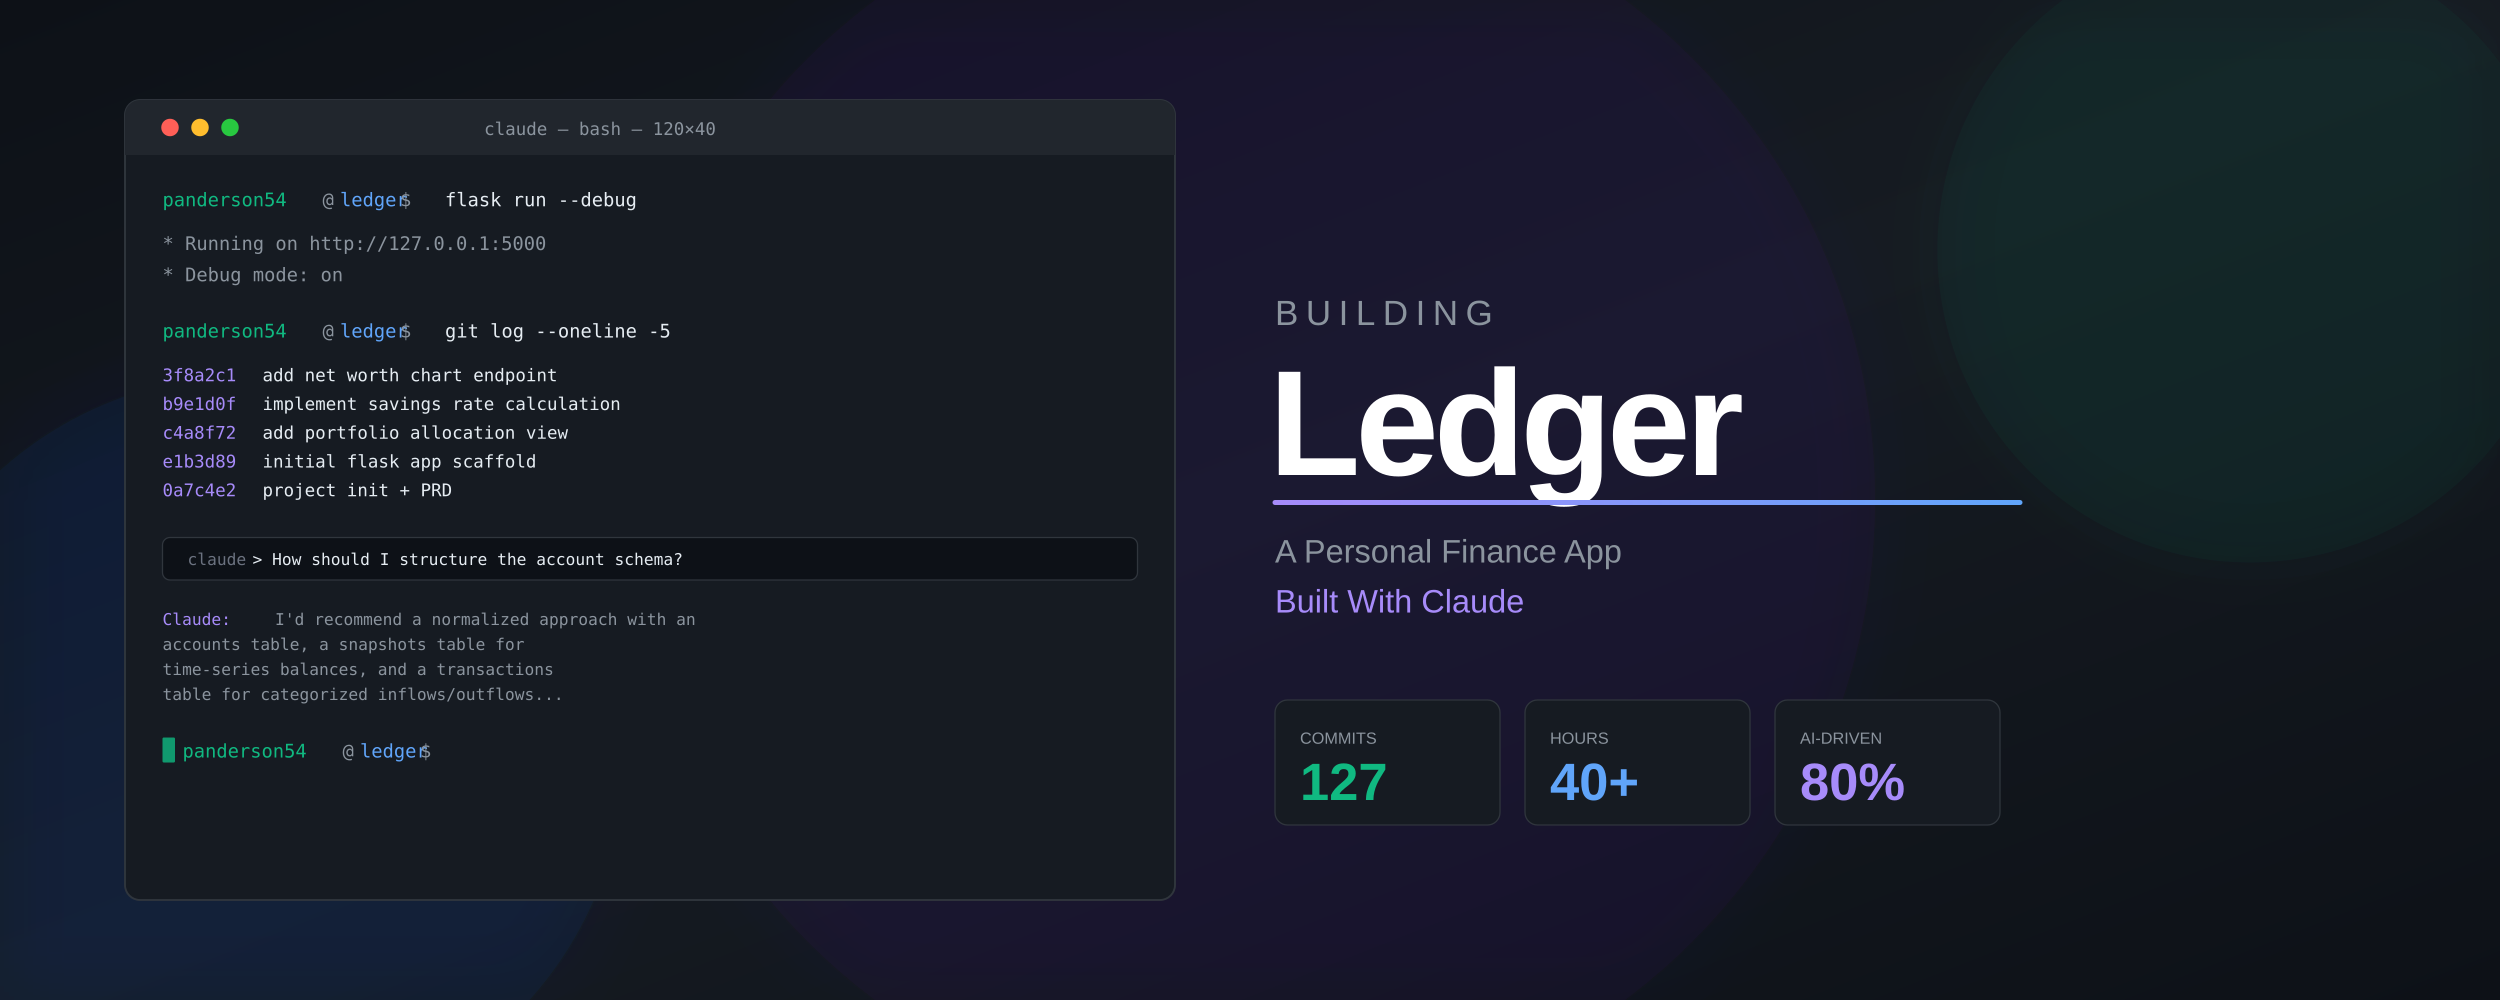
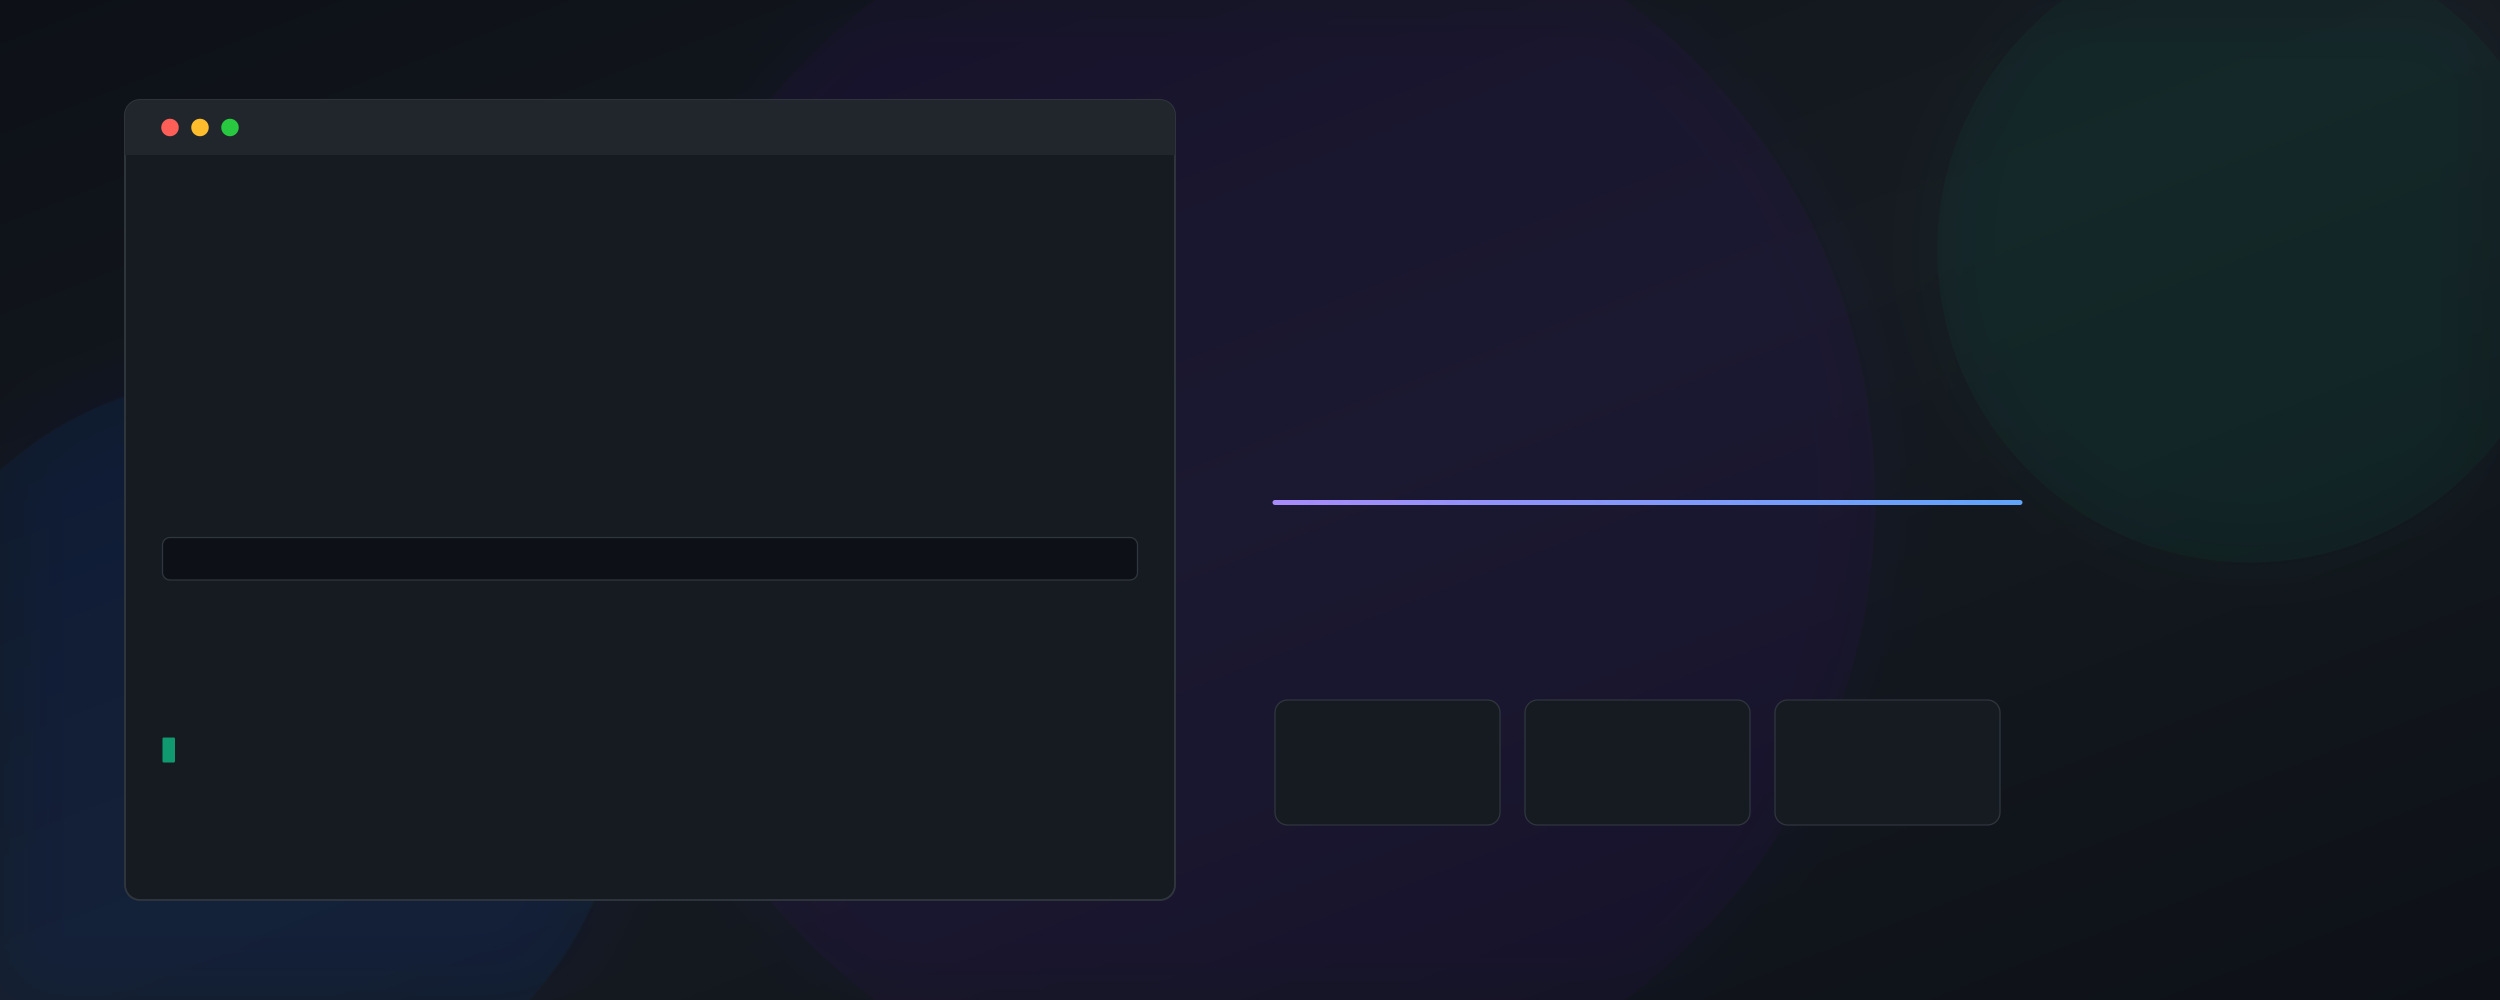
<svg xmlns="http://www.w3.org/2000/svg" viewBox="0 0 2000 800" width="2000" height="800">
  <defs>
    <linearGradient id="bg3" x1="0%" y1="0%" x2="100%" y2="100%">
      <stop offset="0%" style="stop-color:#0d1117" />
      <stop offset="50%" style="stop-color:#161b22" />
      <stop offset="100%" style="stop-color:#0d1117" />
    </linearGradient>
    <linearGradient id="terminalGrad" x1="0%" y1="0%" x2="100%" y2="0%">
      <stop offset="0%" style="stop-color:#a78bfa" />
      <stop offset="100%" style="stop-color:#60a5fa" />
    </linearGradient>
    <linearGradient id="greenLine" x1="0%" y1="0%" x2="100%" y2="0%">
      <stop offset="0%" style="stop-color:#10b981" />
      <stop offset="100%" style="stop-color:#34d399" />
    </linearGradient>
    <filter id="termglow">
      <feGaussianBlur stdDeviation="4" result="blur" />
      <feMerge>
        <feMergeNode in="blur" />
        <feMergeNode in="SourceGraphic" />
      </feMerge>
    </filter>
    <filter id="bgglow">
      <feGaussianBlur stdDeviation="30" result="blur" />
      <feMerge>
        <feMergeNode in="blur" />
        <feMergeNode in="SourceGraphic" />
      </feMerge>
    </filter>
  </defs>
  <rect width="2000" height="800" fill="url(#bg3)" />
  <circle cx="1000" cy="400" r="500" fill="#7c3aed" fill-opacity="0.04" filter="url(#bgglow)" />
  <circle cx="200" cy="600" r="300" fill="#2563eb" fill-opacity="0.06" filter="url(#bgglow)" />
  <circle cx="1800" cy="200" r="250" fill="#10b981" fill-opacity="0.04" filter="url(#bgglow)" />
  <rect x="100" y="80" width="840" height="640" rx="12" fill="#161b22" stroke="#30363d" stroke-width="1.5" />
  <rect x="100" y="80" width="840" height="44" rx="12" fill="#21262d" />
  <rect x="100" y="104" width="840" height="20" fill="#21262d" />
  <circle cx="136" cy="102" r="7" fill="#ff5f57" />
  <circle cx="160" cy="102" r="7" fill="#ffbd2e" />
  <circle cx="184" cy="102" r="7" fill="#28c840" />
-   <text x="480" y="108" font-family="'SF Mono', 'Fira Code', monospace" font-size="14" fill="#8b949e" text-anchor="middle">claude — bash — 120×40</text>
-   <text x="130" y="165" font-family="'SF Mono', 'Fira Code', monospace" font-size="15" fill="#10b981">panderson54</text>
-   <text x="258" y="165" font-family="'SF Mono', 'Fira Code', monospace" font-size="15" fill="#8b949e">@</text>
-   <text x="272" y="165" font-family="'SF Mono', 'Fira Code', monospace" font-size="15" fill="#60a5fa">ledger</text>
-   <text x="320" y="165" font-family="'SF Mono', 'Fira Code', monospace" font-size="15" fill="#8b949e"> $ </text>
-   <text x="356" y="165" font-family="'SF Mono', 'Fira Code', monospace" font-size="15" fill="#e6edf3">flask run --debug</text>
-   <text x="130" y="200" font-family="'SF Mono', 'Fira Code', monospace" font-size="15" fill="#8b949e"> * Running on http://127.0.0.1:5000</text>
-   <text x="130" y="225" font-family="'SF Mono', 'Fira Code', monospace" font-size="15" fill="#8b949e"> * Debug mode: on</text>
-   <text x="130" y="270" font-family="'SF Mono', 'Fira Code', monospace" font-size="15" fill="#10b981">panderson54</text>
-   <text x="258" y="270" font-family="'SF Mono', 'Fira Code', monospace" font-size="15" fill="#8b949e">@</text>
-   <text x="272" y="270" font-family="'SF Mono', 'Fira Code', monospace" font-size="15" fill="#60a5fa">ledger</text>
-   <text x="320" y="270" font-family="'SF Mono', 'Fira Code', monospace" font-size="15" fill="#8b949e"> $ </text>
-   <text x="356" y="270" font-family="'SF Mono', 'Fira Code', monospace" font-size="15" fill="#e6edf3">git log --oneline -5</text>
-   <text x="130" y="305" font-family="'SF Mono', 'Fira Code', monospace" font-size="14" fill="#a78bfa">3f8a2c1</text>
-   <text x="210" y="305" font-family="'SF Mono', 'Fira Code', monospace" font-size="14" fill="#e6edf3"> add net worth chart endpoint</text>
-   <text x="130" y="328" font-family="'SF Mono', 'Fira Code', monospace" font-size="14" fill="#a78bfa">b9e1d0f</text>
-   <text x="210" y="328" font-family="'SF Mono', 'Fira Code', monospace" font-size="14" fill="#e6edf3"> implement savings rate calculation</text>
-   <text x="130" y="351" font-family="'SF Mono', 'Fira Code', monospace" font-size="14" fill="#a78bfa">c4a8f72</text>
-   <text x="210" y="351" font-family="'SF Mono', 'Fira Code', monospace" font-size="14" fill="#e6edf3"> add portfolio allocation view</text>
-   <text x="130" y="374" font-family="'SF Mono', 'Fira Code', monospace" font-size="14" fill="#a78bfa">e1b3d89</text>
-   <text x="210" y="374" font-family="'SF Mono', 'Fira Code', monospace" font-size="14" fill="#e6edf3"> initial flask app scaffold</text>
-   <text x="130" y="397" font-family="'SF Mono', 'Fira Code', monospace" font-size="14" fill="#a78bfa">0a7c4e2</text>
-   <text x="210" y="397" font-family="'SF Mono', 'Fira Code', monospace" font-size="14" fill="#e6edf3"> project init + PRD</text>
  <rect x="130" y="430" width="780" height="34" rx="6" fill="#0d1117" stroke="#30363d" stroke-width="1" />
-   <text x="150" y="452" font-family="'SF Mono', 'Fira Code', monospace" font-size="13" fill="#6b7280">claude</text>
-   <text x="202" y="452" font-family="'SF Mono', 'Fira Code', monospace" font-size="13" fill="#e6edf3"> &gt; How should I structure the account schema?</text>
-   <text x="130" y="500" font-family="'SF Mono', 'Fira Code', monospace" font-size="13" fill="#a78bfa">Claude: </text>
-   <text x="220" y="500" font-family="'SF Mono', 'Fira Code', monospace" font-size="13" fill="#8b949e">I'd recommend a normalized approach with an</text>
-   <text x="130" y="520" font-family="'SF Mono', 'Fira Code', monospace" font-size="13" fill="#8b949e">       accounts table, a snapshots table for</text>
-   <text x="130" y="540" font-family="'SF Mono', 'Fira Code', monospace" font-size="13" fill="#8b949e">       time-series balances, and a transactions</text>
-   <text x="130" y="560" font-family="'SF Mono', 'Fira Code', monospace" font-size="13" fill="#8b949e">       table for categorized inflows/outflows...</text>
  <rect x="130" y="590" width="10" height="20" rx="1" fill="#10b981" fill-opacity="0.8" />
-   <text x="146" y="606" font-family="'SF Mono', 'Fira Code', monospace" font-size="15" fill="#10b981">panderson54</text>
-   <text x="274" y="606" font-family="'SF Mono', 'Fira Code', monospace" font-size="15" fill="#8b949e">@</text>
-   <text x="288" y="606" font-family="'SF Mono', 'Fira Code', monospace" font-size="15" fill="#60a5fa">ledger</text>
-   <text x="336" y="606" font-family="'SF Mono', 'Fira Code', monospace" font-size="15" fill="#8b949e"> $ </text>
-   <text x="1020" y="260" font-family="'Segoe UI', Arial, sans-serif" font-size="28" font-weight="300" fill="#8b949e" letter-spacing="6">BUILDING</text>
-   <text x="1015" y="380" font-family="'Segoe UI', Arial, sans-serif" font-size="120" font-weight="800" fill="#ffffff" letter-spacing="-4">Ledger</text>
  <rect x="1018" y="400" width="600" height="4" rx="2" fill="url(#terminalGrad)" />
-   <text x="1020" y="450" font-family="'Segoe UI', Arial, sans-serif" font-size="26" font-weight="300" fill="#8b949e">A Personal Finance App</text>
-   <text x="1020" y="490" font-family="'Segoe UI', Arial, sans-serif" font-size="26" font-weight="400" fill="#a78bfa">Built With Claude</text>
  <rect x="1020" y="560" width="180" height="100" rx="10" fill="#161b22" stroke="#30363d" stroke-width="1" />
-   <text x="1040" y="595" font-family="'Segoe UI', Arial, sans-serif" font-size="13" fill="#8b949e">COMMITS</text>
-   <text x="1040" y="640" font-family="'Segoe UI', Arial, sans-serif" font-size="42" font-weight="700" fill="#10b981">127</text>
  <rect x="1220" y="560" width="180" height="100" rx="10" fill="#161b22" stroke="#30363d" stroke-width="1" />
-   <text x="1240" y="595" font-family="'Segoe UI', Arial, sans-serif" font-size="13" fill="#8b949e">HOURS</text>
-   <text x="1240" y="640" font-family="'Segoe UI', Arial, sans-serif" font-size="42" font-weight="700" fill="#60a5fa">40+</text>
  <rect x="1420" y="560" width="180" height="100" rx="10" fill="#161b22" stroke="#30363d" stroke-width="1" />
-   <text x="1440" y="595" font-family="'Segoe UI', Arial, sans-serif" font-size="13" fill="#8b949e">AI-DRIVEN</text>
-   <text x="1440" y="640" font-family="'Segoe UI', Arial, sans-serif" font-size="42" font-weight="700" fill="#a78bfa">80%</text>
</svg>
